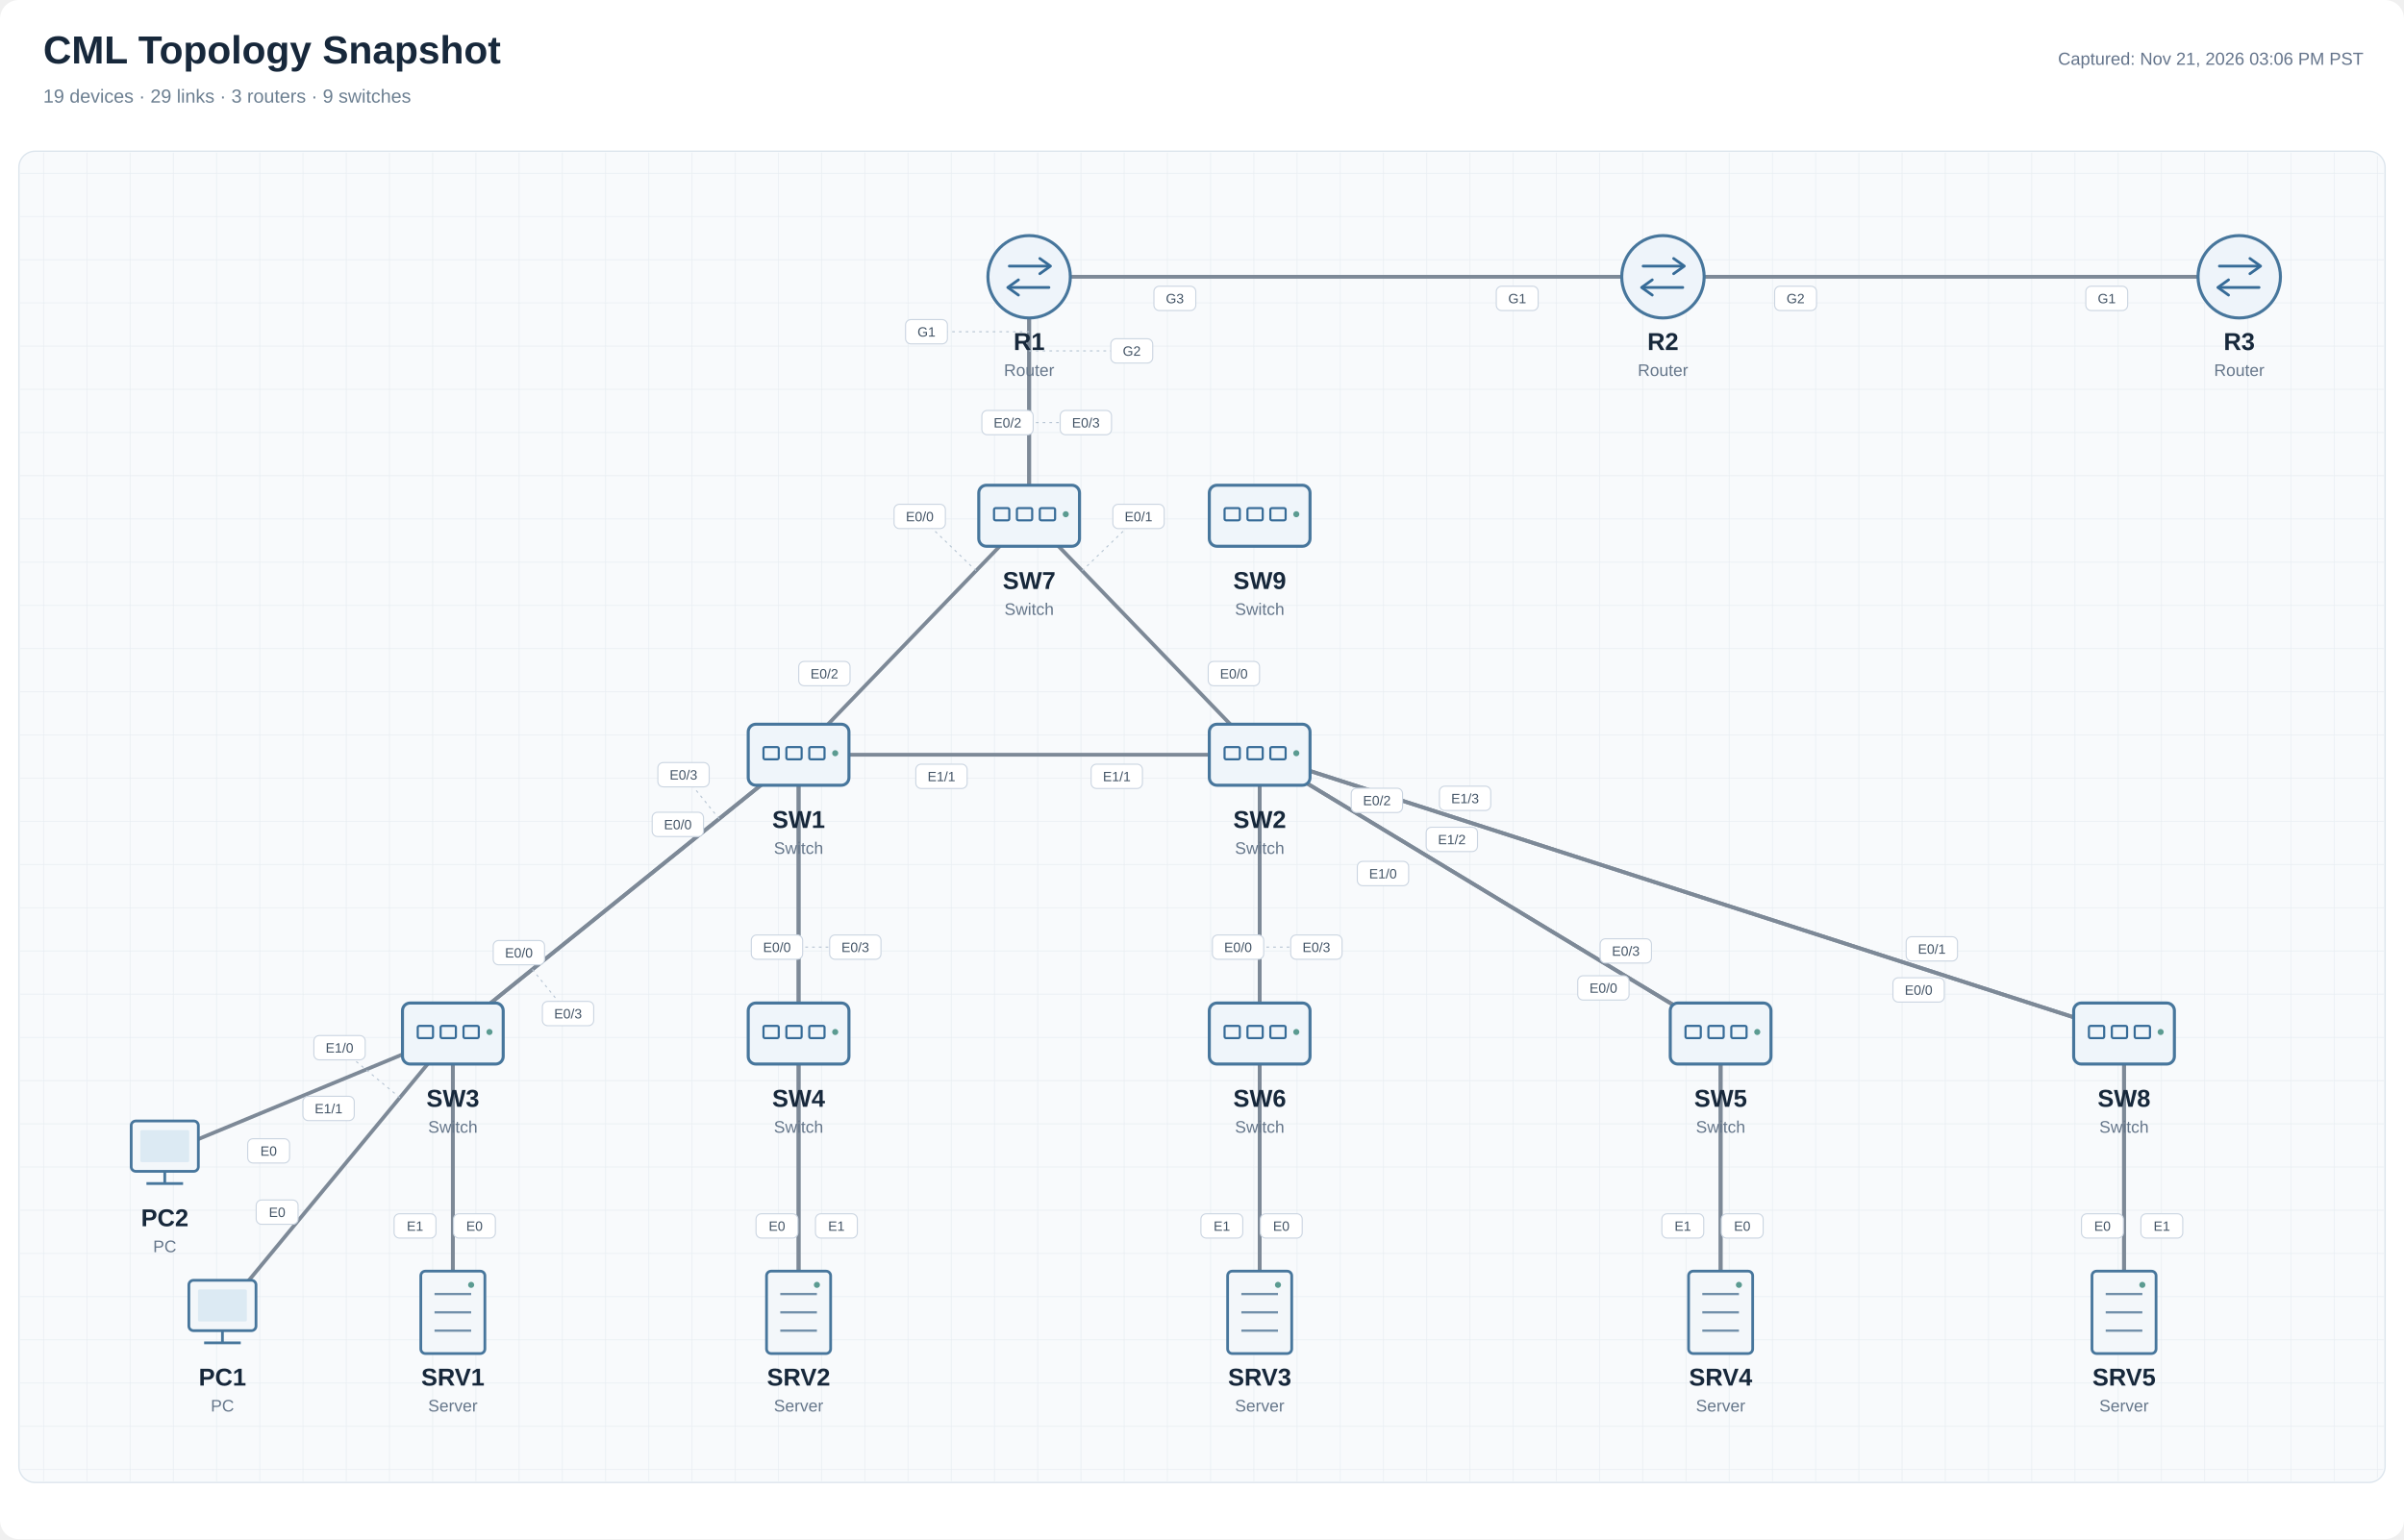
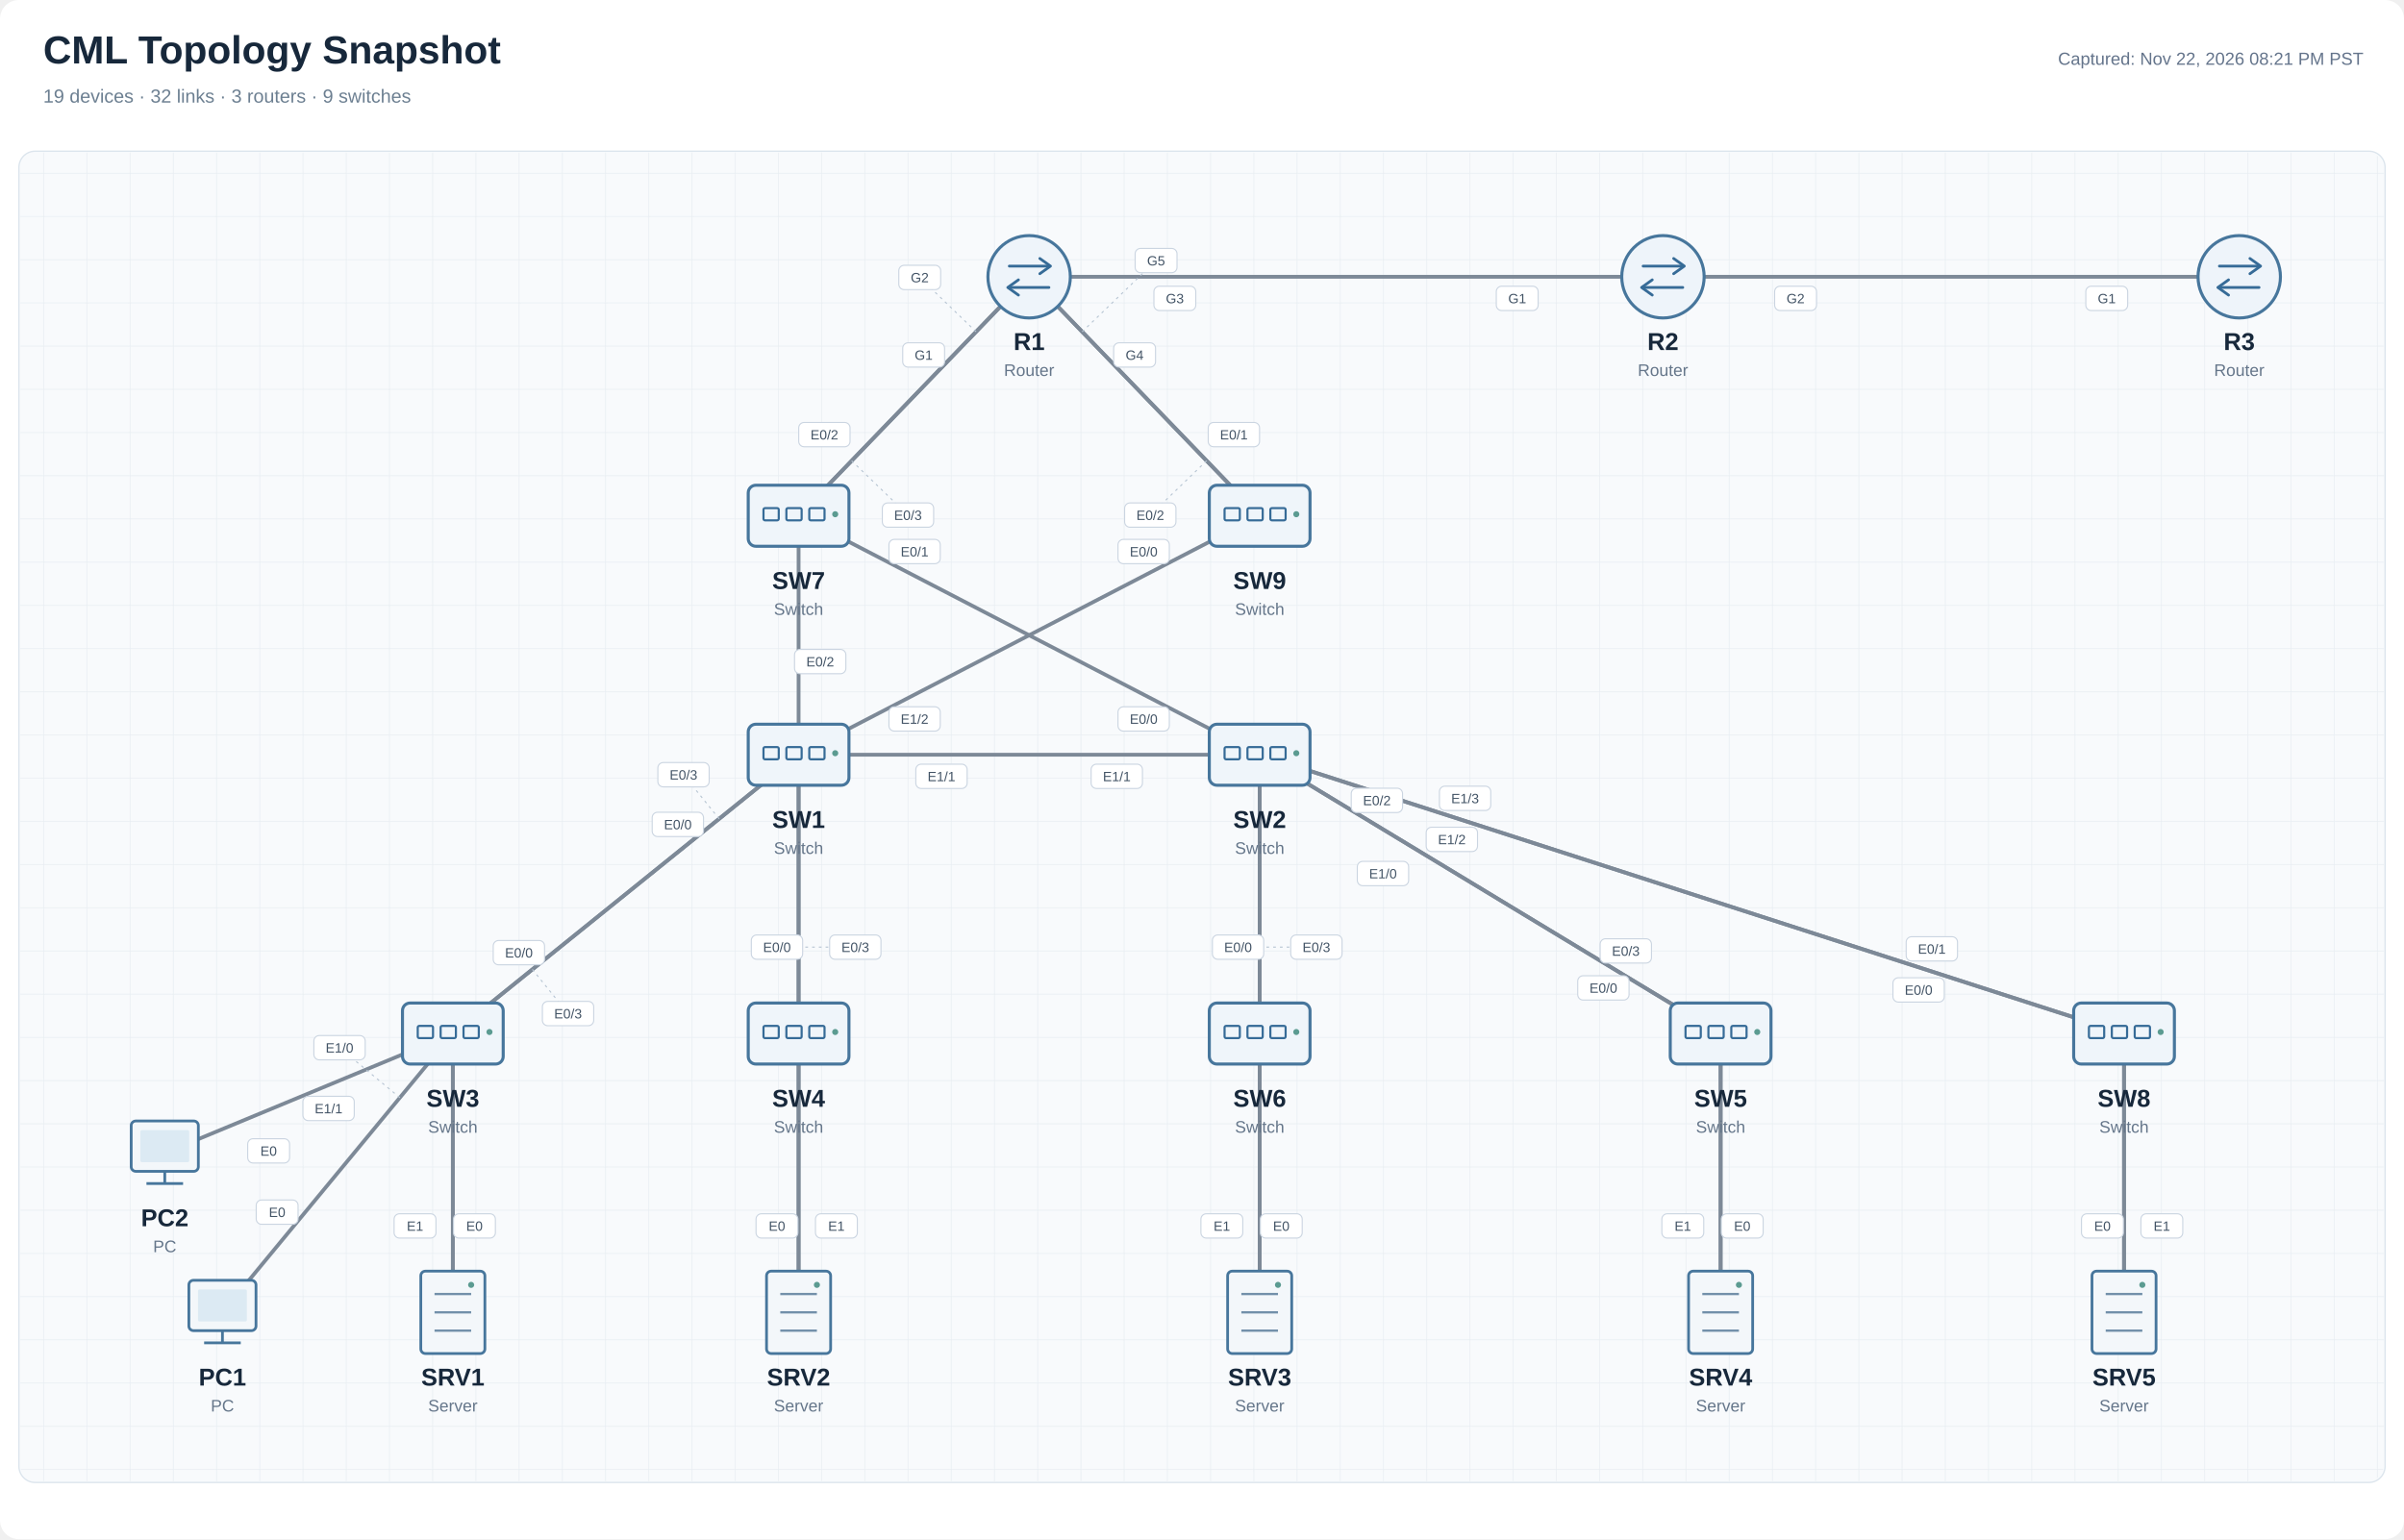
- <svg xmlns="http://www.w3.org/2000/svg" width="1780" height="1140" viewBox="0 0 1780 1140" data-nodes="19" data-links="29" data-routers="3" data-switches="9">
+ <svg xmlns="http://www.w3.org/2000/svg" width="1780" height="1140" viewBox="0 0 1780 1140" data-nodes="19" data-links="32" data-routers="3" data-switches="9">
  <defs>
    <pattern id="grid" width="32" height="32" patternUnits="userSpaceOnUse">
      <path d="M32 0H0V32" fill="none" stroke="#e8edf2" stroke-width="1" />
    </pattern>
  </defs>
  <rect width="1780" height="1140" rx="14" fill="#fff" />
  <rect x="14" y="112" width="1752" height="986" rx="12" fill="#f8fafc" stroke="#dce5ed" />
  <rect x="15" y="113" width="1750" height="984" rx="12" fill="url(#grid)" />
  <text x="32" y="47" font-family="Arial,Segoe UI,sans-serif" font-size="29" font-weight="700" fill="#17283b">CML Topology Snapshot</text>
-   <text x="32" y="76" font-family="Arial,Segoe UI,sans-serif" font-size="14" fill="#6c7f91">19 devices  ·  29 links  ·  3 routers  ·  9 switches</text>
-   <text x="1750" y="48" text-anchor="end" font-family="Arial,Segoe UI,sans-serif" font-size="13" fill="#64748b">Captured: Nov 21, 2026 03:06 PM PST</text>
+   <text x="32" y="76" font-family="Arial,Segoe UI,sans-serif" font-size="14" fill="#6c7f91">19 devices  ·  32 links  ·  3 routers  ·  9 switches</text>
+   <text x="1750" y="48" text-anchor="end" font-family="Arial,Segoe UI,sans-serif" font-size="13" fill="#64748b">Captured: Nov 22, 2026 08:21 PM PST</text>
  <line x1="591.3" y1="559.0" x2="335.3" y2="765.5" stroke="#7d8997" stroke-width="2.8" />
  <line x1="591.3" y1="559.0" x2="591.3" y2="765.5" stroke="#7d8997" stroke-width="2.8" />
  <line x1="932.7" y1="559.0" x2="932.7" y2="765.5" stroke="#7d8997" stroke-width="2.8" />
  <line x1="932.7" y1="559.0" x2="1274.0" y2="765.5" stroke="#7d8997" stroke-width="2.8" />
  <line x1="335.3" y1="972.0" x2="335.3" y2="765.5" stroke="#7d8997" stroke-width="2.8" />
  <line x1="335.3" y1="972.0" x2="335.3" y2="765.5" stroke="#7d8997" stroke-width="2.8" />
  <line x1="591.3" y1="765.5" x2="591.3" y2="972.0" stroke="#7d8997" stroke-width="2.8" />
  <line x1="591.3" y1="765.5" x2="591.3" y2="972.0" stroke="#7d8997" stroke-width="2.8" />
  <line x1="932.7" y1="972.0" x2="932.7" y2="765.5" stroke="#7d8997" stroke-width="2.8" />
  <line x1="932.7" y1="972.0" x2="932.7" y2="765.5" stroke="#7d8997" stroke-width="2.8" />
  <line x1="1274.0" y1="972.0" x2="1274.0" y2="765.5" stroke="#7d8997" stroke-width="2.8" />
  <line x1="1274.0" y1="972.0" x2="1274.0" y2="765.5" stroke="#7d8997" stroke-width="2.8" />
  <line x1="335.3" y1="765.5" x2="591.3" y2="559.0" stroke="#7d8997" stroke-width="2.8" />
  <line x1="591.3" y1="765.5" x2="591.3" y2="559.0" stroke="#7d8997" stroke-width="2.8" />
  <line x1="932.7" y1="765.5" x2="932.7" y2="559.0" stroke="#7d8997" stroke-width="2.8" />
  <line x1="1274.0" y1="765.5" x2="932.7" y2="559.0" stroke="#7d8997" stroke-width="2.8" />
  <line x1="591.3" y1="559.0" x2="932.7" y2="559.0" stroke="#7d8997" stroke-width="2.8" />
-   <line x1="591.3" y1="559.0" x2="762.0" y2="382.0" stroke="#7d8997" stroke-width="2.8" />
-   <line x1="932.7" y1="559.0" x2="762.0" y2="382.0" stroke="#7d8997" stroke-width="2.8" />
+   <line x1="591.3" y1="559.0" x2="591.3" y2="382.0" stroke="#7d8997" stroke-width="2.8" />
+   <line x1="932.7" y1="559.0" x2="591.3" y2="382.0" stroke="#7d8997" stroke-width="2.8" />
  <line x1="932.7" y1="559.0" x2="1572.7" y2="765.5" stroke="#7d8997" stroke-width="2.8" />
  <line x1="932.7" y1="559.0" x2="1572.7" y2="765.5" stroke="#7d8997" stroke-width="2.8" />
  <line x1="1572.7" y1="765.5" x2="1572.7" y2="972.0" stroke="#7d8997" stroke-width="2.8" />
  <line x1="1572.7" y1="765.5" x2="1572.7" y2="972.0" stroke="#7d8997" stroke-width="2.8" />
-   <line x1="762.0" y1="205.0" x2="762.0" y2="382.0" stroke="#7d8997" stroke-width="2.8" />
-   <line x1="762.0" y1="205.0" x2="762.0" y2="382.0" stroke="#7d8997" stroke-width="2.8" />
+   <line x1="762.0" y1="205.0" x2="591.3" y2="382.0" stroke="#7d8997" stroke-width="2.8" />
+   <line x1="762.0" y1="205.0" x2="591.3" y2="382.0" stroke="#7d8997" stroke-width="2.8" />
  <line x1="762.0" y1="205.0" x2="1231.3" y2="205.0" stroke="#7d8997" stroke-width="2.8" />
  <line x1="1231.3" y1="205.0" x2="1658.0" y2="205.0" stroke="#7d8997" stroke-width="2.8" />
  <line x1="164.7" y1="972.0" x2="335.3" y2="765.5" stroke="#7d8997" stroke-width="2.8" />
  <line x1="122.0" y1="854.0" x2="335.3" y2="765.5" stroke="#7d8997" stroke-width="2.8" />
+   <line x1="591.3" y1="559.0" x2="932.7" y2="382.0" stroke="#7d8997" stroke-width="2.8" />
+   <line x1="932.7" y1="382.0" x2="762.0" y2="205.0" stroke="#7d8997" stroke-width="2.8" />
+   <line x1="932.7" y1="382.0" x2="762.0" y2="205.0" stroke="#7d8997" stroke-width="2.8" />
  <g transform="translate(591.3,559.0) scale(1.13)">
    <rect x="-33" y="-20" width="66" height="40" rx="5" fill="#eff5fa" stroke="#47769c" stroke-width="2" />
    <rect x="-23" y="-5" width="10" height="8" rx="1" fill="none" stroke="#366b97" stroke-width="1.4" />
    <rect x="-8" y="-5" width="10" height="8" rx="1" fill="none" stroke="#366b97" stroke-width="1.4" />
    <rect x="7" y="-5" width="10" height="8" rx="1" fill="none" stroke="#366b97" stroke-width="1.4" />
    <circle cx="24" cy="-1" r="2" fill="#5b9b91" />
    <text x="0" y="48" text-anchor="middle" font-family="Arial,Segoe UI,sans-serif" font-size="16" font-weight="700" fill="#17283b">SW1</text>
    <text x="0" y="65" text-anchor="middle" font-family="Arial,Segoe UI,sans-serif" font-size="11" fill="#65768a">Switch</text>
  </g>
  <g transform="translate(932.7,559.0) scale(1.13)">
    <rect x="-33" y="-20" width="66" height="40" rx="5" fill="#eff5fa" stroke="#47769c" stroke-width="2" />
    <rect x="-23" y="-5" width="10" height="8" rx="1" fill="none" stroke="#366b97" stroke-width="1.4" />
    <rect x="-8" y="-5" width="10" height="8" rx="1" fill="none" stroke="#366b97" stroke-width="1.4" />
    <rect x="7" y="-5" width="10" height="8" rx="1" fill="none" stroke="#366b97" stroke-width="1.4" />
    <circle cx="24" cy="-1" r="2" fill="#5b9b91" />
    <text x="0" y="48" text-anchor="middle" font-family="Arial,Segoe UI,sans-serif" font-size="16" font-weight="700" fill="#17283b">SW2</text>
    <text x="0" y="65" text-anchor="middle" font-family="Arial,Segoe UI,sans-serif" font-size="11" fill="#65768a">Switch</text>
  </g>
  <g transform="translate(335.3,972.0) scale(1.13)">
    <rect x="-21" y="-27" width="42" height="54" rx="3" fill="#f3f7fa" stroke="#47769c" stroke-width="1.8" />
    <path d="M-12 -12 H12 M-12 0 H12 M-12 12 H12" stroke="#7290aa" stroke-width="1.5" />
    <circle cx="12" cy="-18" r="2" fill="#5b9b91" />
    <text x="0" y="48" text-anchor="middle" font-family="Arial,Segoe UI,sans-serif" font-size="16" font-weight="700" fill="#17283b">SRV1</text>
    <text x="0" y="65" text-anchor="middle" font-family="Arial,Segoe UI,sans-serif" font-size="11" fill="#65768a">Server</text>
  </g>
  <g transform="translate(335.3,765.5) scale(1.13)">
    <rect x="-33" y="-20" width="66" height="40" rx="5" fill="#eff5fa" stroke="#47769c" stroke-width="2" />
    <rect x="-23" y="-5" width="10" height="8" rx="1" fill="none" stroke="#366b97" stroke-width="1.4" />
    <rect x="-8" y="-5" width="10" height="8" rx="1" fill="none" stroke="#366b97" stroke-width="1.4" />
    <rect x="7" y="-5" width="10" height="8" rx="1" fill="none" stroke="#366b97" stroke-width="1.4" />
    <circle cx="24" cy="-1" r="2" fill="#5b9b91" />
    <text x="0" y="48" text-anchor="middle" font-family="Arial,Segoe UI,sans-serif" font-size="16" font-weight="700" fill="#17283b">SW3</text>
    <text x="0" y="65" text-anchor="middle" font-family="Arial,Segoe UI,sans-serif" font-size="11" fill="#65768a">Switch</text>
  </g>
  <g transform="translate(591.3,765.5) scale(1.13)">
    <rect x="-33" y="-20" width="66" height="40" rx="5" fill="#eff5fa" stroke="#47769c" stroke-width="2" />
    <rect x="-23" y="-5" width="10" height="8" rx="1" fill="none" stroke="#366b97" stroke-width="1.4" />
    <rect x="-8" y="-5" width="10" height="8" rx="1" fill="none" stroke="#366b97" stroke-width="1.4" />
    <rect x="7" y="-5" width="10" height="8" rx="1" fill="none" stroke="#366b97" stroke-width="1.4" />
    <circle cx="24" cy="-1" r="2" fill="#5b9b91" />
    <text x="0" y="48" text-anchor="middle" font-family="Arial,Segoe UI,sans-serif" font-size="16" font-weight="700" fill="#17283b">SW4</text>
    <text x="0" y="65" text-anchor="middle" font-family="Arial,Segoe UI,sans-serif" font-size="11" fill="#65768a">Switch</text>
  </g>
  <g transform="translate(1274.0,765.5) scale(1.13)">
    <rect x="-33" y="-20" width="66" height="40" rx="5" fill="#eff5fa" stroke="#47769c" stroke-width="2" />
    <rect x="-23" y="-5" width="10" height="8" rx="1" fill="none" stroke="#366b97" stroke-width="1.4" />
    <rect x="-8" y="-5" width="10" height="8" rx="1" fill="none" stroke="#366b97" stroke-width="1.4" />
    <rect x="7" y="-5" width="10" height="8" rx="1" fill="none" stroke="#366b97" stroke-width="1.4" />
    <circle cx="24" cy="-1" r="2" fill="#5b9b91" />
    <text x="0" y="48" text-anchor="middle" font-family="Arial,Segoe UI,sans-serif" font-size="16" font-weight="700" fill="#17283b">SW5</text>
    <text x="0" y="65" text-anchor="middle" font-family="Arial,Segoe UI,sans-serif" font-size="11" fill="#65768a">Switch</text>
  </g>
  <g transform="translate(932.7,765.5) scale(1.13)">
    <rect x="-33" y="-20" width="66" height="40" rx="5" fill="#eff5fa" stroke="#47769c" stroke-width="2" />
    <rect x="-23" y="-5" width="10" height="8" rx="1" fill="none" stroke="#366b97" stroke-width="1.4" />
    <rect x="-8" y="-5" width="10" height="8" rx="1" fill="none" stroke="#366b97" stroke-width="1.4" />
    <rect x="7" y="-5" width="10" height="8" rx="1" fill="none" stroke="#366b97" stroke-width="1.4" />
    <circle cx="24" cy="-1" r="2" fill="#5b9b91" />
    <text x="0" y="48" text-anchor="middle" font-family="Arial,Segoe UI,sans-serif" font-size="16" font-weight="700" fill="#17283b">SW6</text>
    <text x="0" y="65" text-anchor="middle" font-family="Arial,Segoe UI,sans-serif" font-size="11" fill="#65768a">Switch</text>
  </g>
  <g transform="translate(591.3,972.0) scale(1.13)">
    <rect x="-21" y="-27" width="42" height="54" rx="3" fill="#f3f7fa" stroke="#47769c" stroke-width="1.8" />
    <path d="M-12 -12 H12 M-12 0 H12 M-12 12 H12" stroke="#7290aa" stroke-width="1.5" />
    <circle cx="12" cy="-18" r="2" fill="#5b9b91" />
    <text x="0" y="48" text-anchor="middle" font-family="Arial,Segoe UI,sans-serif" font-size="16" font-weight="700" fill="#17283b">SRV2</text>
    <text x="0" y="65" text-anchor="middle" font-family="Arial,Segoe UI,sans-serif" font-size="11" fill="#65768a">Server</text>
  </g>
  <g transform="translate(932.7,972.0) scale(1.13)">
    <rect x="-21" y="-27" width="42" height="54" rx="3" fill="#f3f7fa" stroke="#47769c" stroke-width="1.8" />
    <path d="M-12 -12 H12 M-12 0 H12 M-12 12 H12" stroke="#7290aa" stroke-width="1.5" />
    <circle cx="12" cy="-18" r="2" fill="#5b9b91" />
    <text x="0" y="48" text-anchor="middle" font-family="Arial,Segoe UI,sans-serif" font-size="16" font-weight="700" fill="#17283b">SRV3</text>
    <text x="0" y="65" text-anchor="middle" font-family="Arial,Segoe UI,sans-serif" font-size="11" fill="#65768a">Server</text>
  </g>
  <g transform="translate(1274.0,972.0) scale(1.13)">
    <rect x="-21" y="-27" width="42" height="54" rx="3" fill="#f3f7fa" stroke="#47769c" stroke-width="1.8" />
    <path d="M-12 -12 H12 M-12 0 H12 M-12 12 H12" stroke="#7290aa" stroke-width="1.5" />
    <circle cx="12" cy="-18" r="2" fill="#5b9b91" />
    <text x="0" y="48" text-anchor="middle" font-family="Arial,Segoe UI,sans-serif" font-size="16" font-weight="700" fill="#17283b">SRV4</text>
    <text x="0" y="65" text-anchor="middle" font-family="Arial,Segoe UI,sans-serif" font-size="11" fill="#65768a">Server</text>
  </g>
-   <g transform="translate(762.0,382.0) scale(1.13)">
+   <g transform="translate(591.3,382.0) scale(1.13)">
    <rect x="-33" y="-20" width="66" height="40" rx="5" fill="#eff5fa" stroke="#47769c" stroke-width="2" />
    <rect x="-23" y="-5" width="10" height="8" rx="1" fill="none" stroke="#366b97" stroke-width="1.4" />
    <rect x="-8" y="-5" width="10" height="8" rx="1" fill="none" stroke="#366b97" stroke-width="1.4" />
    <rect x="7" y="-5" width="10" height="8" rx="1" fill="none" stroke="#366b97" stroke-width="1.4" />
    <circle cx="24" cy="-1" r="2" fill="#5b9b91" />
    <text x="0" y="48" text-anchor="middle" font-family="Arial,Segoe UI,sans-serif" font-size="16" font-weight="700" fill="#17283b">SW7</text>
    <text x="0" y="65" text-anchor="middle" font-family="Arial,Segoe UI,sans-serif" font-size="11" fill="#65768a">Switch</text>
  </g>
  <g transform="translate(1572.7,765.5) scale(1.13)">
    <rect x="-33" y="-20" width="66" height="40" rx="5" fill="#eff5fa" stroke="#47769c" stroke-width="2" />
    <rect x="-23" y="-5" width="10" height="8" rx="1" fill="none" stroke="#366b97" stroke-width="1.4" />
    <rect x="-8" y="-5" width="10" height="8" rx="1" fill="none" stroke="#366b97" stroke-width="1.4" />
    <rect x="7" y="-5" width="10" height="8" rx="1" fill="none" stroke="#366b97" stroke-width="1.4" />
    <circle cx="24" cy="-1" r="2" fill="#5b9b91" />
    <text x="0" y="48" text-anchor="middle" font-family="Arial,Segoe UI,sans-serif" font-size="16" font-weight="700" fill="#17283b">SW8</text>
    <text x="0" y="65" text-anchor="middle" font-family="Arial,Segoe UI,sans-serif" font-size="11" fill="#65768a">Switch</text>
  </g>
  <g transform="translate(1572.7,972.0) scale(1.13)">
    <rect x="-21" y="-27" width="42" height="54" rx="3" fill="#f3f7fa" stroke="#47769c" stroke-width="1.8" />
    <path d="M-12 -12 H12 M-12 0 H12 M-12 12 H12" stroke="#7290aa" stroke-width="1.5" />
    <circle cx="12" cy="-18" r="2" fill="#5b9b91" />
    <text x="0" y="48" text-anchor="middle" font-family="Arial,Segoe UI,sans-serif" font-size="16" font-weight="700" fill="#17283b">SRV5</text>
    <text x="0" y="65" text-anchor="middle" font-family="Arial,Segoe UI,sans-serif" font-size="11" fill="#65768a">Server</text>
  </g>
  <g transform="translate(762.0,205.0) scale(1.13)">
    <circle cx="0" cy="0" r="27" fill="#eef4fa" stroke="#47769c" stroke-width="2" />
    <path d="M-13 -7 H13 M-13 7 H13" fill="none" stroke="#366b97" stroke-width="1.8" stroke-linecap="round" />
    <path d="M7 -12 L14 -7 L7 -2 M-7 2 L-14 7 L-7 12" fill="none" stroke="#366b97" stroke-width="1.8" stroke-linecap="round" stroke-linejoin="round" />
    <text x="0" y="48" text-anchor="middle" font-family="Arial,Segoe UI,sans-serif" font-size="16" font-weight="700" fill="#17283b">R1</text>
    <text x="0" y="65" text-anchor="middle" font-family="Arial,Segoe UI,sans-serif" font-size="11" fill="#65768a">Router</text>
  </g>
  <g transform="translate(1231.3,205.0) scale(1.13)">
    <circle cx="0" cy="0" r="27" fill="#eef4fa" stroke="#47769c" stroke-width="2" />
    <path d="M-13 -7 H13 M-13 7 H13" fill="none" stroke="#366b97" stroke-width="1.8" stroke-linecap="round" />
    <path d="M7 -12 L14 -7 L7 -2 M-7 2 L-14 7 L-7 12" fill="none" stroke="#366b97" stroke-width="1.8" stroke-linecap="round" stroke-linejoin="round" />
    <text x="0" y="48" text-anchor="middle" font-family="Arial,Segoe UI,sans-serif" font-size="16" font-weight="700" fill="#17283b">R2</text>
    <text x="0" y="65" text-anchor="middle" font-family="Arial,Segoe UI,sans-serif" font-size="11" fill="#65768a">Router</text>
  </g>
  <g transform="translate(1658.0,205.0) scale(1.13)">
    <circle cx="0" cy="0" r="27" fill="#eef4fa" stroke="#47769c" stroke-width="2" />
    <path d="M-13 -7 H13 M-13 7 H13" fill="none" stroke="#366b97" stroke-width="1.8" stroke-linecap="round" />
    <path d="M7 -12 L14 -7 L7 -2 M-7 2 L-14 7 L-7 12" fill="none" stroke="#366b97" stroke-width="1.8" stroke-linecap="round" stroke-linejoin="round" />
    <text x="0" y="48" text-anchor="middle" font-family="Arial,Segoe UI,sans-serif" font-size="16" font-weight="700" fill="#17283b">R3</text>
    <text x="0" y="65" text-anchor="middle" font-family="Arial,Segoe UI,sans-serif" font-size="11" fill="#65768a">Router</text>
  </g>
  <g transform="translate(164.7,972.0) scale(1.13)">
    <rect x="-22" y="-21" width="44" height="33" rx="3" fill="#f3f7fa" stroke="#47769c" stroke-width="1.8" />
    <rect x="-16" y="-15" width="32" height="21" rx="1" fill="#dceaf3" />
    <path d="M0 12 V20 M-12 20 H12" stroke="#47769c" stroke-width="1.8" />
    <text x="0" y="48" text-anchor="middle" font-family="Arial,Segoe UI,sans-serif" font-size="16" font-weight="700" fill="#17283b">PC1</text>
    <text x="0" y="65" text-anchor="middle" font-family="Arial,Segoe UI,sans-serif" font-size="11" fill="#65768a">PC</text>
  </g>
  <g transform="translate(122.0,854.0) scale(1.13)">
    <rect x="-22" y="-21" width="44" height="33" rx="3" fill="#f3f7fa" stroke="#47769c" stroke-width="1.8" />
    <rect x="-16" y="-15" width="32" height="21" rx="1" fill="#dceaf3" />
    <path d="M0 12 V20 M-12 20 H12" stroke="#47769c" stroke-width="1.8" />
    <text x="0" y="48" text-anchor="middle" font-family="Arial,Segoe UI,sans-serif" font-size="16" font-weight="700" fill="#17283b">PC2</text>
    <text x="0" y="65" text-anchor="middle" font-family="Arial,Segoe UI,sans-serif" font-size="11" fill="#65768a">PC</text>
  </g>
  <g transform="translate(932.7,382.0) scale(1.13)">
    <rect x="-33" y="-20" width="66" height="40" rx="5" fill="#eff5fa" stroke="#47769c" stroke-width="2" />
    <rect x="-23" y="-5" width="10" height="8" rx="1" fill="none" stroke="#366b97" stroke-width="1.4" />
    <rect x="-8" y="-5" width="10" height="8" rx="1" fill="none" stroke="#366b97" stroke-width="1.4" />
    <rect x="7" y="-5" width="10" height="8" rx="1" fill="none" stroke="#366b97" stroke-width="1.4" />
    <circle cx="24" cy="-1" r="2" fill="#5b9b91" />
    <text x="0" y="48" text-anchor="middle" font-family="Arial,Segoe UI,sans-serif" font-size="16" font-weight="700" fill="#17283b">SW9</text>
    <text x="0" y="65" text-anchor="middle" font-family="Arial,Segoe UI,sans-serif" font-size="11" fill="#65768a">Switch</text>
  </g>
  <line x1="394.2" y1="718.0" x2="420.6" y2="750.7" stroke="#b7c5d3" stroke-width="0.8" stroke-dasharray="2 3" />
  <line x1="532.5" y1="606.5" x2="506.1" y2="573.8" stroke="#b7c5d3" stroke-width="0.8" stroke-dasharray="2 3" />
  <line x1="296.1" y1="813.0" x2="251.4" y2="776.0" stroke="#b7c5d3" stroke-width="0.8" stroke-dasharray="2 3" />
-   <line x1="722.7" y1="422.7" x2="681.0" y2="382.5" stroke="#b7c5d3" stroke-width="0.8" stroke-dasharray="2 3" />
-   <line x1="801.3" y1="422.7" x2="843.0" y2="382.5" stroke="#b7c5d3" stroke-width="0.8" stroke-dasharray="2 3" />
+   <line x1="722.7" y1="245.7" x2="681.0" y2="205.5" stroke="#b7c5d3" stroke-width="0.8" stroke-dasharray="2 3" />
+   <line x1="630.6" y1="341.3" x2="672.3" y2="381.5" stroke="#b7c5d3" stroke-width="0.8" stroke-dasharray="2 3" />
+   <line x1="893.4" y1="341.3" x2="851.7" y2="381.5" stroke="#b7c5d3" stroke-width="0.8" stroke-dasharray="2 3" />
+   <line x1="801.3" y1="245.7" x2="856.0" y2="193.0" stroke="#b7c5d3" stroke-width="0.8" stroke-dasharray="2 3" />
  <line x1="591.3" y1="701.5" x2="633.3" y2="701.5" stroke="#b7c5d3" stroke-width="0.8" stroke-dasharray="2 3" />
  <line x1="932.7" y1="701.5" x2="974.7" y2="701.5" stroke="#b7c5d3" stroke-width="0.8" stroke-dasharray="2 3" />
-   <line x1="762.0" y1="245.7" x2="686.0" y2="245.7" stroke="#b7c5d3" stroke-width="0.8" stroke-dasharray="2 3" />
-   <line x1="762.0" y1="259.9" x2="838.0" y2="259.9" stroke="#b7c5d3" stroke-width="0.8" stroke-dasharray="2 3" />
-   <line x1="762.0" y1="313.0" x2="804.0" y2="313.0" stroke="#b7c5d3" stroke-width="0.8" stroke-dasharray="2 3" />
  <rect x="1056.0" y="612.7" width="38.0" height="18" rx="4" fill="#ffffff" stroke="#cbd5e1" stroke-width="0.8" />
  <text x="1075.0" y="625.3" text-anchor="middle" font-family="Arial,Segoe UI,sans-serif" font-size="10" fill="#435466">E1/2</text>
  <rect x="1401.6" y="724.2" width="38.0" height="18" rx="4" fill="#ffffff" stroke="#cbd5e1" stroke-width="0.8" />
  <text x="1420.6" y="736.8" text-anchor="middle" font-family="Arial,Segoe UI,sans-serif" font-size="10" fill="#435466">E0/0</text>
  <rect x="1065.8" y="582.3" width="38.0" height="18" rx="4" fill="#ffffff" stroke="#cbd5e1" stroke-width="0.8" />
  <text x="1084.8" y="594.9" text-anchor="middle" font-family="Arial,Segoe UI,sans-serif" font-size="10" fill="#435466">E1/3</text>
  <rect x="1411.4" y="693.8" width="38.0" height="18" rx="4" fill="#ffffff" stroke="#cbd5e1" stroke-width="0.8" />
  <text x="1430.4" y="706.4" text-anchor="middle" font-family="Arial,Segoe UI,sans-serif" font-size="10" fill="#435466">E0/1</text>
  <rect x="854.4" y="212.0" width="31.0" height="18" rx="4" fill="#ffffff" stroke="#cbd5e1" stroke-width="0.8" />
  <text x="869.9" y="224.6" text-anchor="middle" font-family="Arial,Segoe UI,sans-serif" font-size="10" fill="#435466">G3</text>
  <rect x="1107.9" y="212.0" width="31.0" height="18" rx="4" fill="#ffffff" stroke="#cbd5e1" stroke-width="0.8" />
  <text x="1123.4" y="224.6" text-anchor="middle" font-family="Arial,Segoe UI,sans-serif" font-size="10" fill="#435466">G1</text>
  <rect x="1314.0" y="212.0" width="31.0" height="18" rx="4" fill="#ffffff" stroke="#cbd5e1" stroke-width="0.8" />
  <text x="1329.5" y="224.6" text-anchor="middle" font-family="Arial,Segoe UI,sans-serif" font-size="10" fill="#435466">G2</text>
  <rect x="1544.4" y="212.0" width="31.0" height="18" rx="4" fill="#ffffff" stroke="#cbd5e1" stroke-width="0.8" />
  <text x="1559.9" y="224.6" text-anchor="middle" font-family="Arial,Segoe UI,sans-serif" font-size="10" fill="#435466">G1</text>
  <rect x="1000.5" y="583.8" width="38.0" height="18" rx="4" fill="#ffffff" stroke="#cbd5e1" stroke-width="0.8" />
  <text x="1019.5" y="596.4" text-anchor="middle" font-family="Arial,Segoe UI,sans-serif" font-size="10" fill="#435466">E0/2</text>
  <rect x="1168.2" y="722.7" width="38.0" height="18" rx="4" fill="#ffffff" stroke="#cbd5e1" stroke-width="0.8" />
  <text x="1187.2" y="735.3" text-anchor="middle" font-family="Arial,Segoe UI,sans-serif" font-size="10" fill="#435466">E0/0</text>
  <rect x="1184.8" y="695.3" width="38.0" height="18" rx="4" fill="#ffffff" stroke="#cbd5e1" stroke-width="0.8" />
  <text x="1203.8" y="707.9" text-anchor="middle" font-family="Arial,Segoe UI,sans-serif" font-size="10" fill="#435466">E0/3</text>
  <rect x="1005.0" y="638.0" width="38.0" height="18" rx="4" fill="#ffffff" stroke="#cbd5e1" stroke-width="0.8" />
  <text x="1024.0" y="650.6" text-anchor="middle" font-family="Arial,Segoe UI,sans-serif" font-size="10" fill="#435466">E1/0</text>
+   <rect x="827.8" y="523.5" width="38.0" height="18" rx="4" fill="#ffffff" stroke="#cbd5e1" stroke-width="0.8" />
+   <text x="846.8" y="536.1" text-anchor="middle" font-family="Arial,Segoe UI,sans-serif" font-size="10" fill="#435466">E0/0</text>
+   <rect x="658.2" y="399.5" width="38.0" height="18" rx="4" fill="#ffffff" stroke="#cbd5e1" stroke-width="0.8" />
+   <text x="677.2" y="412.1" text-anchor="middle" font-family="Arial,Segoe UI,sans-serif" font-size="10" fill="#435466">E0/1</text>
+   <rect x="658.2" y="523.5" width="38.0" height="18" rx="4" fill="#ffffff" stroke="#cbd5e1" stroke-width="0.8" />
+   <text x="677.2" y="536.1" text-anchor="middle" font-family="Arial,Segoe UI,sans-serif" font-size="10" fill="#435466">E1/2</text>
+   <rect x="827.8" y="399.5" width="38.0" height="18" rx="4" fill="#ffffff" stroke="#cbd5e1" stroke-width="0.8" />
+   <text x="846.8" y="412.1" text-anchor="middle" font-family="Arial,Segoe UI,sans-serif" font-size="10" fill="#435466">E0/0</text>
  <rect x="678.1" y="566.0" width="38.0" height="18" rx="4" fill="#ffffff" stroke="#cbd5e1" stroke-width="0.8" />
  <text x="697.1" y="578.6" text-anchor="middle" font-family="Arial,Segoe UI,sans-serif" font-size="10" fill="#435466">E1/1</text>
  <rect x="807.9" y="566.0" width="38.0" height="18" rx="4" fill="#ffffff" stroke="#cbd5e1" stroke-width="0.8" />
  <text x="826.9" y="578.6" text-anchor="middle" font-family="Arial,Segoe UI,sans-serif" font-size="10" fill="#435466">E1/1</text>
  <rect x="482.9" y="601.6" width="38.0" height="18" rx="4" fill="#ffffff" stroke="#cbd5e1" stroke-width="0.8" />
  <text x="501.9" y="614.2" text-anchor="middle" font-family="Arial,Segoe UI,sans-serif" font-size="10" fill="#435466">E0/0</text>
  <rect x="365.2" y="696.6" width="38.0" height="18" rx="4" fill="#ffffff" stroke="#cbd5e1" stroke-width="0.8" />
  <text x="384.2" y="709.2" text-anchor="middle" font-family="Arial,Segoe UI,sans-serif" font-size="10" fill="#435466">E0/0</text>
  <rect x="401.6" y="741.7" width="38.0" height="18" rx="4" fill="#ffffff" stroke="#cbd5e1" stroke-width="0.8" />
  <text x="420.6" y="754.3" text-anchor="middle" font-family="Arial,Segoe UI,sans-serif" font-size="10" fill="#435466">E0/3</text>
  <rect x="487.1" y="564.8" width="38.0" height="18" rx="4" fill="#ffffff" stroke="#cbd5e1" stroke-width="0.8" />
  <text x="506.1" y="577.4" text-anchor="middle" font-family="Arial,Segoe UI,sans-serif" font-size="10" fill="#435466">E0/3</text>
  <rect x="189.7" y="888.8" width="31.0" height="18" rx="4" fill="#ffffff" stroke="#cbd5e1" stroke-width="0.8" />
  <text x="205.2" y="901.4" text-anchor="middle" font-family="Arial,Segoe UI,sans-serif" font-size="10" fill="#435466">E0</text>
  <rect x="232.4" y="767.0" width="38.0" height="18" rx="4" fill="#ffffff" stroke="#cbd5e1" stroke-width="0.8" />
  <text x="251.4" y="779.6" text-anchor="middle" font-family="Arial,Segoe UI,sans-serif" font-size="10" fill="#435466">E1/0</text>
-   <rect x="591.4" y="489.9" width="38.0" height="18" rx="4" fill="#ffffff" stroke="#cbd5e1" stroke-width="0.8" />
-   <text x="610.4" y="502.5" text-anchor="middle" font-family="Arial,Segoe UI,sans-serif" font-size="10" fill="#435466">E0/2</text>
-   <rect x="662.0" y="373.5" width="38.0" height="18" rx="4" fill="#ffffff" stroke="#cbd5e1" stroke-width="0.8" />
-   <text x="681.0" y="386.1" text-anchor="middle" font-family="Arial,Segoe UI,sans-serif" font-size="10" fill="#435466">E0/0</text>
-   <rect x="894.6" y="489.9" width="38.0" height="18" rx="4" fill="#ffffff" stroke="#cbd5e1" stroke-width="0.8" />
-   <text x="913.6" y="502.5" text-anchor="middle" font-family="Arial,Segoe UI,sans-serif" font-size="10" fill="#435466">E0/0</text>
-   <rect x="824.0" y="373.5" width="38.0" height="18" rx="4" fill="#ffffff" stroke="#cbd5e1" stroke-width="0.8" />
-   <text x="843.0" y="386.1" text-anchor="middle" font-family="Arial,Segoe UI,sans-serif" font-size="10" fill="#435466">E0/1</text>
+   <rect x="668.4" y="253.9" width="31.0" height="18" rx="4" fill="#ffffff" stroke="#cbd5e1" stroke-width="0.8" />
+   <text x="683.9" y="266.5" text-anchor="middle" font-family="Arial,Segoe UI,sans-serif" font-size="10" fill="#435466">G1</text>
+   <rect x="591.4" y="312.9" width="38.0" height="18" rx="4" fill="#ffffff" stroke="#cbd5e1" stroke-width="0.8" />
+   <text x="610.4" y="325.5" text-anchor="middle" font-family="Arial,Segoe UI,sans-serif" font-size="10" fill="#435466">E0/2</text>
+   <rect x="665.5" y="196.5" width="31.0" height="18" rx="4" fill="#ffffff" stroke="#cbd5e1" stroke-width="0.8" />
+   <text x="681.0" y="209.1" text-anchor="middle" font-family="Arial,Segoe UI,sans-serif" font-size="10" fill="#435466">G2</text>
+   <rect x="653.3" y="372.5" width="38.0" height="18" rx="4" fill="#ffffff" stroke="#cbd5e1" stroke-width="0.8" />
+   <text x="672.3" y="385.1" text-anchor="middle" font-family="Arial,Segoe UI,sans-serif" font-size="10" fill="#435466">E0/3</text>
+   <rect x="894.6" y="312.9" width="38.0" height="18" rx="4" fill="#ffffff" stroke="#cbd5e1" stroke-width="0.8" />
+   <text x="913.6" y="325.5" text-anchor="middle" font-family="Arial,Segoe UI,sans-serif" font-size="10" fill="#435466">E0/1</text>
+   <rect x="824.6" y="253.9" width="31.0" height="18" rx="4" fill="#ffffff" stroke="#cbd5e1" stroke-width="0.8" />
+   <text x="840.1" y="266.5" text-anchor="middle" font-family="Arial,Segoe UI,sans-serif" font-size="10" fill="#435466">G4</text>
+   <rect x="832.7" y="372.5" width="38.0" height="18" rx="4" fill="#ffffff" stroke="#cbd5e1" stroke-width="0.8" />
+   <text x="851.7" y="385.1" text-anchor="middle" font-family="Arial,Segoe UI,sans-serif" font-size="10" fill="#435466">E0/2</text>
+   <rect x="840.5" y="184.0" width="31.0" height="18" rx="4" fill="#ffffff" stroke="#cbd5e1" stroke-width="0.8" />
+   <text x="856.0" y="196.6" text-anchor="middle" font-family="Arial,Segoe UI,sans-serif" font-size="10" fill="#435466">G5</text>
  <rect x="183.4" y="843.4" width="31.0" height="18" rx="4" fill="#ffffff" stroke="#cbd5e1" stroke-width="0.8" />
  <text x="198.9" y="856.0" text-anchor="middle" font-family="Arial,Segoe UI,sans-serif" font-size="10" fill="#435466">E0</text>
  <rect x="224.3" y="812.0" width="38.0" height="18" rx="4" fill="#ffffff" stroke="#cbd5e1" stroke-width="0.8" />
  <text x="243.3" y="824.6" text-anchor="middle" font-family="Arial,Segoe UI,sans-serif" font-size="10" fill="#435466">E1/1</text>
  <rect x="556.3" y="692.5" width="38.0" height="18" rx="4" fill="#ffffff" stroke="#cbd5e1" stroke-width="0.8" />
  <text x="575.3" y="705.1" text-anchor="middle" font-family="Arial,Segoe UI,sans-serif" font-size="10" fill="#435466">E0/0</text>
  <rect x="897.7" y="692.5" width="38.0" height="18" rx="4" fill="#ffffff" stroke="#cbd5e1" stroke-width="0.8" />
  <text x="916.7" y="705.1" text-anchor="middle" font-family="Arial,Segoe UI,sans-serif" font-size="10" fill="#435466">E0/0</text>
  <rect x="335.8" y="899.0" width="31.0" height="18" rx="4" fill="#ffffff" stroke="#cbd5e1" stroke-width="0.8" />
  <text x="351.3" y="911.6" text-anchor="middle" font-family="Arial,Segoe UI,sans-serif" font-size="10" fill="#435466">E0</text>
  <rect x="291.8" y="899.0" width="31.0" height="18" rx="4" fill="#ffffff" stroke="#cbd5e1" stroke-width="0.8" />
  <text x="307.3" y="911.6" text-anchor="middle" font-family="Arial,Segoe UI,sans-serif" font-size="10" fill="#435466">E1</text>
  <rect x="559.8" y="899.0" width="31.0" height="18" rx="4" fill="#ffffff" stroke="#cbd5e1" stroke-width="0.8" />
  <text x="575.3" y="911.6" text-anchor="middle" font-family="Arial,Segoe UI,sans-serif" font-size="10" fill="#435466">E0</text>
  <rect x="603.8" y="899.0" width="31.0" height="18" rx="4" fill="#ffffff" stroke="#cbd5e1" stroke-width="0.8" />
  <text x="619.3" y="911.6" text-anchor="middle" font-family="Arial,Segoe UI,sans-serif" font-size="10" fill="#435466">E1</text>
  <rect x="933.2" y="899.0" width="31.0" height="18" rx="4" fill="#ffffff" stroke="#cbd5e1" stroke-width="0.8" />
  <text x="948.7" y="911.6" text-anchor="middle" font-family="Arial,Segoe UI,sans-serif" font-size="10" fill="#435466">E0</text>
  <rect x="889.2" y="899.0" width="31.0" height="18" rx="4" fill="#ffffff" stroke="#cbd5e1" stroke-width="0.8" />
  <text x="904.7" y="911.6" text-anchor="middle" font-family="Arial,Segoe UI,sans-serif" font-size="10" fill="#435466">E1</text>
  <rect x="1274.5" y="899.0" width="31.0" height="18" rx="4" fill="#ffffff" stroke="#cbd5e1" stroke-width="0.8" />
  <text x="1290.0" y="911.6" text-anchor="middle" font-family="Arial,Segoe UI,sans-serif" font-size="10" fill="#435466">E0</text>
  <rect x="1230.5" y="899.0" width="31.0" height="18" rx="4" fill="#ffffff" stroke="#cbd5e1" stroke-width="0.8" />
  <text x="1246.0" y="911.6" text-anchor="middle" font-family="Arial,Segoe UI,sans-serif" font-size="10" fill="#435466">E1</text>
  <rect x="614.3" y="692.5" width="38.0" height="18" rx="4" fill="#ffffff" stroke="#cbd5e1" stroke-width="0.8" />
  <text x="633.3" y="705.1" text-anchor="middle" font-family="Arial,Segoe UI,sans-serif" font-size="10" fill="#435466">E0/3</text>
  <rect x="955.7" y="692.5" width="38.0" height="18" rx="4" fill="#ffffff" stroke="#cbd5e1" stroke-width="0.8" />
  <text x="974.7" y="705.1" text-anchor="middle" font-family="Arial,Segoe UI,sans-serif" font-size="10" fill="#435466">E0/3</text>
  <rect x="1541.2" y="899.0" width="31.0" height="18" rx="4" fill="#ffffff" stroke="#cbd5e1" stroke-width="0.8" />
  <text x="1556.7" y="911.6" text-anchor="middle" font-family="Arial,Segoe UI,sans-serif" font-size="10" fill="#435466">E0</text>
  <rect x="1585.2" y="899.0" width="31.0" height="18" rx="4" fill="#ffffff" stroke="#cbd5e1" stroke-width="0.8" />
  <text x="1600.7" y="911.6" text-anchor="middle" font-family="Arial,Segoe UI,sans-serif" font-size="10" fill="#435466">E1</text>
-   <rect x="670.5" y="236.7" width="31.0" height="18" rx="4" fill="#ffffff" stroke="#cbd5e1" stroke-width="0.8" />
-   <text x="686.0" y="249.3" text-anchor="middle" font-family="Arial,Segoe UI,sans-serif" font-size="10" fill="#435466">G1</text>
-   <rect x="727.0" y="304.0" width="38.0" height="18" rx="4" fill="#ffffff" stroke="#cbd5e1" stroke-width="0.8" />
-   <text x="746.0" y="316.6" text-anchor="middle" font-family="Arial,Segoe UI,sans-serif" font-size="10" fill="#435466">E0/2</text>
-   <rect x="822.5" y="250.9" width="31.0" height="18" rx="4" fill="#ffffff" stroke="#cbd5e1" stroke-width="0.8" />
-   <text x="838.0" y="263.5" text-anchor="middle" font-family="Arial,Segoe UI,sans-serif" font-size="10" fill="#435466">G2</text>
-   <rect x="785.0" y="304.0" width="38.0" height="18" rx="4" fill="#ffffff" stroke="#cbd5e1" stroke-width="0.8" />
-   <text x="804.0" y="316.6" text-anchor="middle" font-family="Arial,Segoe UI,sans-serif" font-size="10" fill="#435466">E0/3</text>
+   <rect x="588.3" y="481.0" width="38.0" height="18" rx="4" fill="#ffffff" stroke="#cbd5e1" stroke-width="0.8" />
+   <text x="607.3" y="493.6" text-anchor="middle" font-family="Arial,Segoe UI,sans-serif" font-size="10" fill="#435466">E0/2</text>
</svg>
